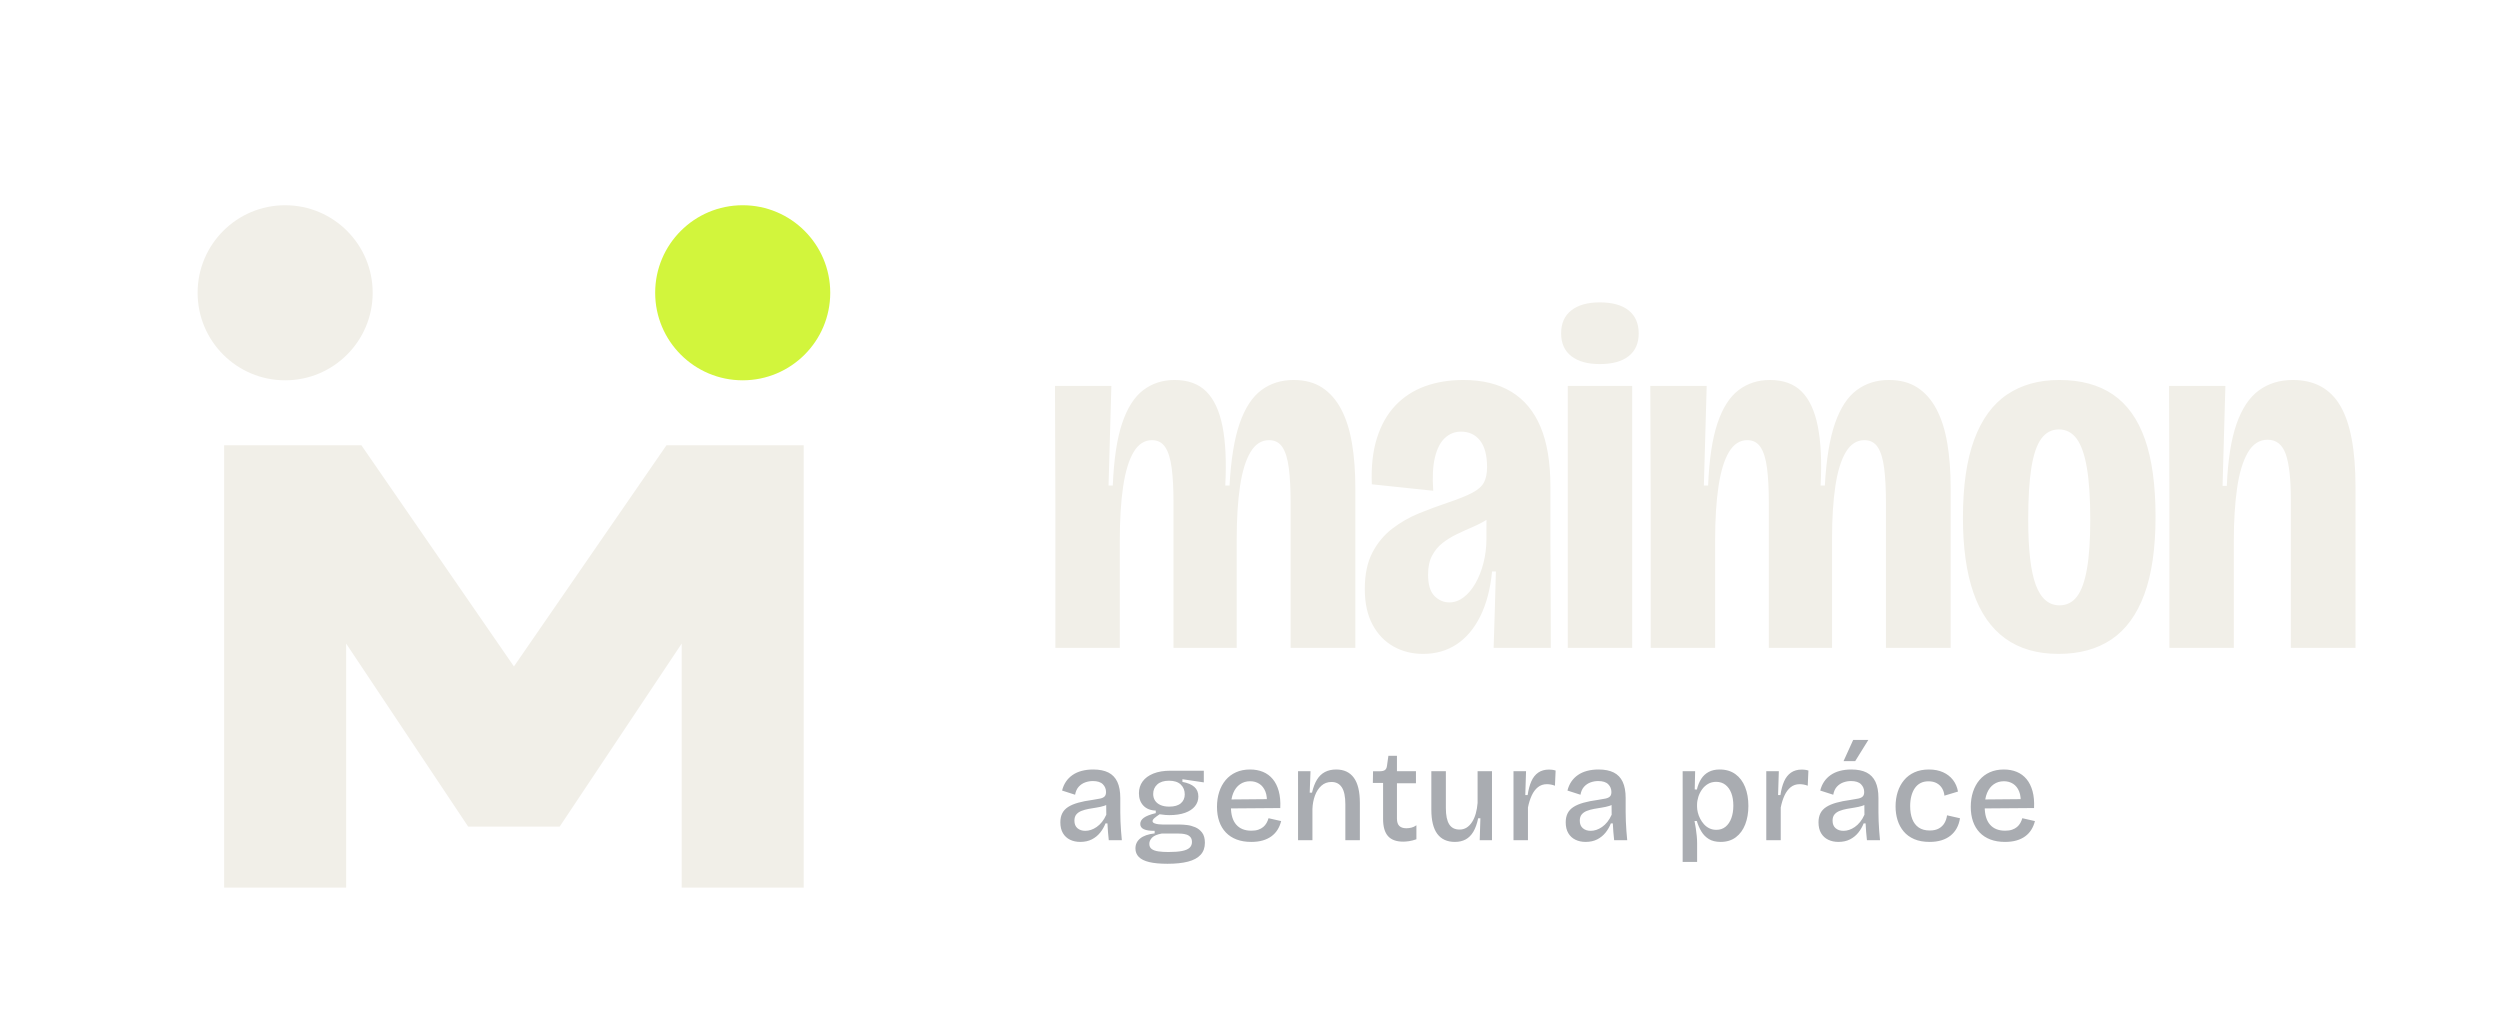
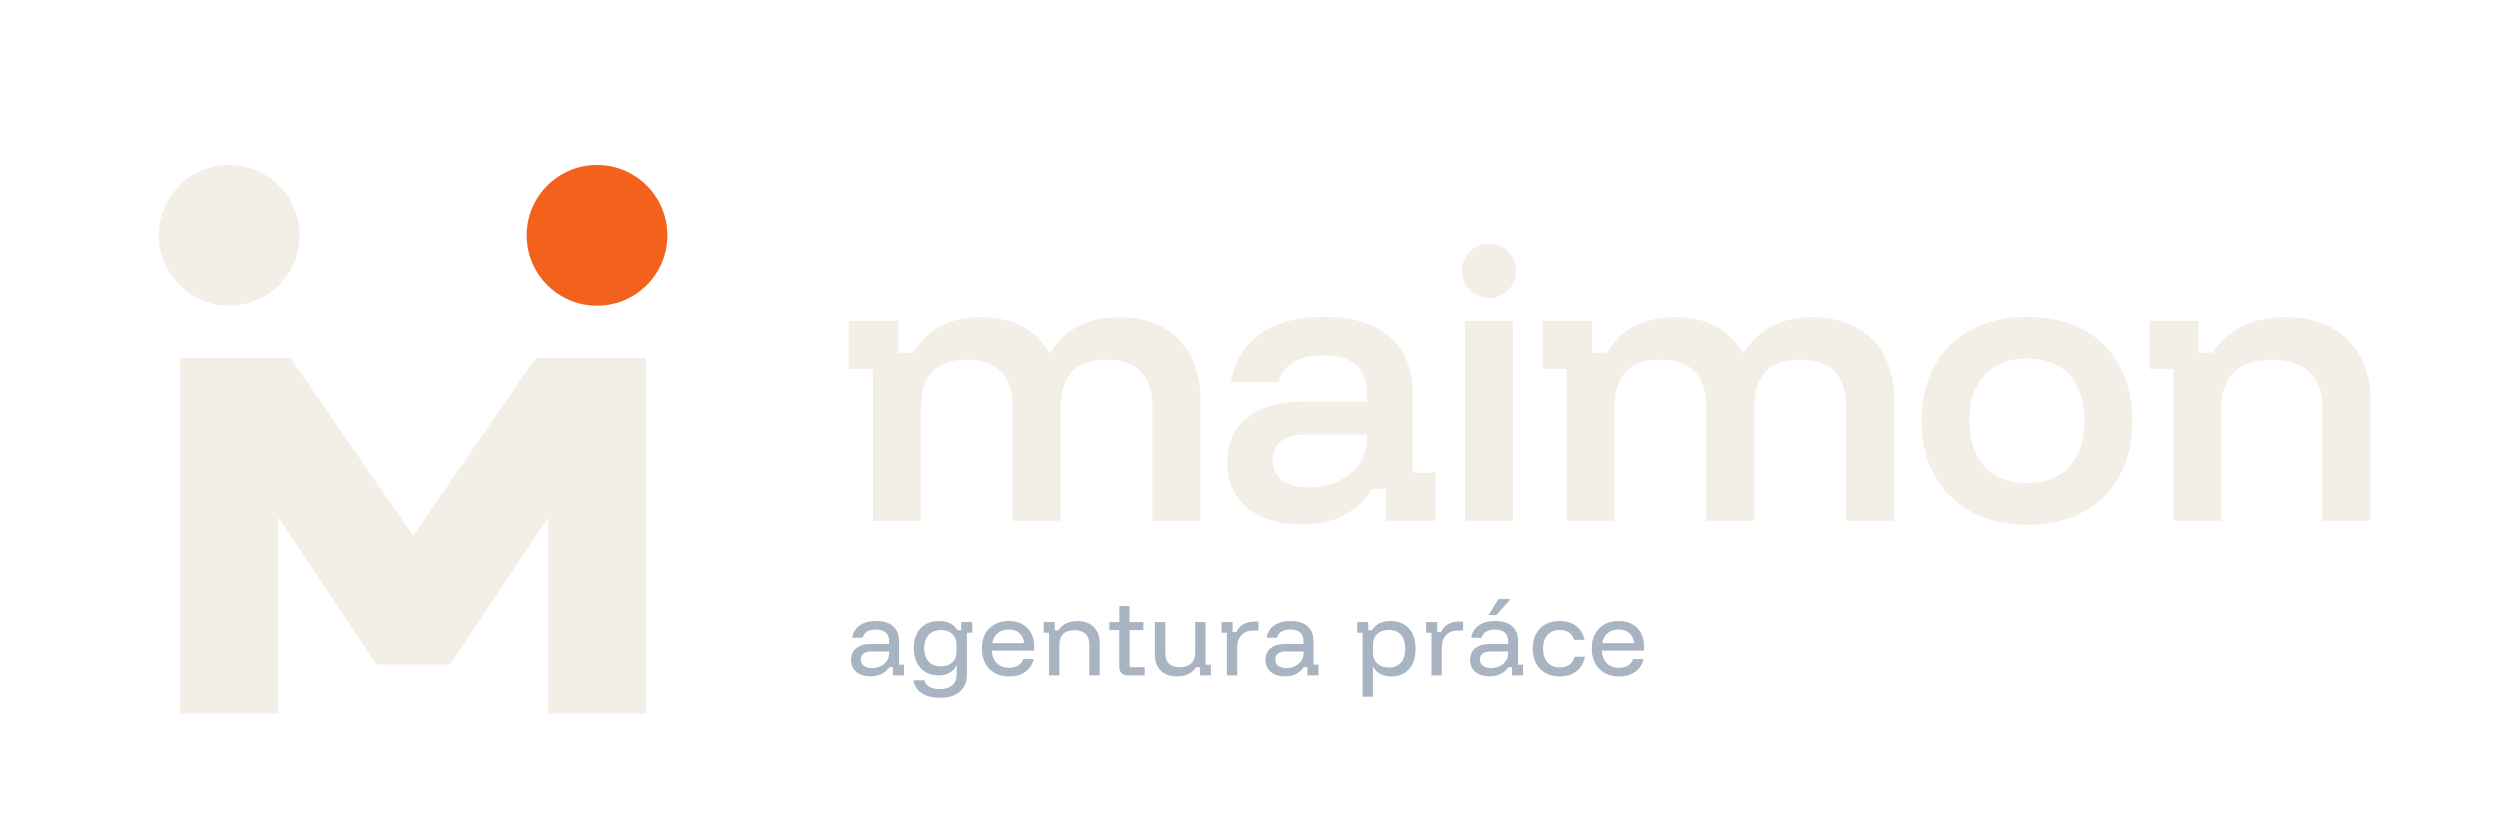
- <svg xmlns="http://www.w3.org/2000/svg" viewBox="0 0 754 310" role="img" aria-label="Maimon – agentura práce">
-   <path d="M67.6 134.3 L109.0 134.3 L155.0 201.0 L201.0 134.3 L242.4 134.3 L242.4 267.7 L205.6 267.7 L205.6 194.1 L168.8 249.3 L141.2 249.3 L104.4 194.1 L104.4 267.7 L67.6 267.7Z" fill="#F1EFE8" />
-   <circle cx="86.0" cy="88.3" r="26.4" fill="#F1EFE8" />
-   <circle cx="224.0" cy="88.3" r="26.4" fill="#D2F53C" />
-   <path d="M318.302 195.4V152.337L318.182 116.402H335.187L334.336 146.43H335.616Q336.111 134.543 338.45 127.62Q340.789 120.697 344.817 117.651Q348.844 114.604 354.25 114.604Q360.34 114.604 363.828 118.089Q367.316 121.573 368.708 128.623Q370.1 135.673 369.547 146.43H370.827Q371.481 134.563 373.9 127.64Q376.319 120.718 380.433 117.661Q384.546 114.604 390.136 114.604Q395.252 114.604 398.759 116.897Q402.265 119.19 404.499 123.426Q406.734 127.662 407.751 133.675Q408.769 139.688 408.769 147.208V195.4H389.252V151.615Q389.252 145.394 388.712 141.184Q388.173 136.973 386.775 134.863Q385.377 132.752 382.751 132.752Q379.308 132.752 377.149 136.355Q374.99 139.959 373.992 146.628Q372.993 153.297 372.993 162.497V195.4H353.927V151.514Q353.927 145.314 353.382 141.157Q352.837 137 351.444 134.876Q350.05 132.752 347.436 132.752Q344.057 132.752 341.914 136.317Q339.77 139.881 338.749 146.669Q337.728 153.457 337.728 163.13V195.4Z M429.217 197.215Q424.271 197.215 420.285 194.982Q416.299 192.748 413.961 188.392Q411.623 184.036 411.623 177.654Q411.623 171.063 413.9 166.685Q416.176 162.307 419.904 159.444Q423.632 156.581 427.99 154.814Q432.348 153.046 436.402 151.687Q441.537 149.96 444.124 148.576Q446.711 147.192 447.604 145.425Q448.497 143.657 448.497 140.864Q448.497 135.566 446.387 132.874Q444.277 130.182 440.617 130.182Q437.856 130.182 435.798 132.082Q433.739 133.982 432.783 137.912Q431.826 141.841 432.261 148.016L413.746 146.064Q413.41 138.058 415.291 132.108Q417.171 126.159 420.873 122.273Q424.576 118.388 429.779 116.496Q434.982 114.604 441.37 114.604Q449.954 114.604 455.806 118.143Q461.658 121.681 464.63 128.76Q467.602 135.839 467.602 146.711V164.125Q467.642 169.305 467.662 174.534Q467.682 179.764 467.702 184.978Q467.722 190.192 467.722 195.4H450.477Q450.677 189.656 450.837 183.96Q450.997 178.264 451.157 172.355H450.008Q449.237 180.248 446.467 185.839Q443.698 191.43 439.32 194.323Q434.943 197.215 429.217 197.215ZM437.129 181.686Q439.388 181.686 441.407 180.169Q443.426 178.652 444.971 175.961Q446.517 173.269 447.402 169.838Q448.288 166.406 448.31 162.659L448.321 155.272L452.058 153.242Q450.802 155.187 448.723 156.533Q446.645 157.879 444.206 158.919Q441.768 159.96 439.387 161.109Q437.007 162.258 435.075 163.767Q433.143 165.275 431.924 167.568Q430.705 169.861 430.705 173.272Q430.705 177.8 432.63 179.743Q434.556 181.686 437.129 181.686Z M472.841 195.4V116.402H492.267V195.4ZM482.495 109.807Q476.976 109.807 473.906 107.415Q470.836 105.024 470.836 100.542Q470.836 96.012 473.913 93.604Q476.989 91.196 482.487 91.196Q488.169 91.196 491.2 93.618Q494.23 96.039 494.23 100.562Q494.23 105.037 491.191 107.422Q488.153 109.807 482.495 109.807Z M497.852 195.4V152.337L497.732 116.402H514.737L513.886 146.43H515.166Q515.661 134.543 518 127.62Q520.339 120.697 524.367 117.651Q528.394 114.604 533.8 114.604Q539.89 114.604 543.378 118.089Q546.866 121.573 548.258 128.623Q549.65 135.673 549.097 146.43H550.377Q551.031 134.563 553.45 127.64Q555.869 120.718 559.983 117.661Q564.096 114.604 569.686 114.604Q574.802 114.604 578.309 116.897Q581.815 119.19 584.049 123.426Q586.284 127.662 587.301 133.675Q588.319 139.688 588.319 147.208V195.4H568.802V151.615Q568.802 145.394 568.262 141.184Q567.723 136.973 566.325 134.863Q564.927 132.752 562.301 132.752Q558.858 132.752 556.699 136.355Q554.54 139.959 553.542 146.628Q552.543 153.297 552.543 162.497V195.4H533.477V151.514Q533.477 145.314 532.932 141.157Q532.387 137 530.994 134.876Q529.6 132.752 526.986 132.752Q523.607 132.752 521.464 136.317Q519.32 139.881 518.299 146.669Q517.278 153.457 517.278 163.13V195.4Z M620.852 197.215Q611.204 197.215 604.775 192.556Q598.346 187.896 595.183 178.757Q592.021 169.617 592.021 156.165Q592.021 141.792 595.422 132.589Q598.823 123.387 605.33 118.995Q611.837 114.604 621.064 114.604Q630.87 114.604 637.303 119.012Q643.737 123.42 646.923 132.5Q650.11 141.581 650.11 155.834Q650.11 170.11 646.72 179.278Q643.33 188.446 636.838 192.831Q630.345 197.215 620.852 197.215ZM621.151 182.57Q624.385 182.57 626.409 179.921Q628.432 177.271 629.428 171.57Q630.424 165.87 630.424 156.767Q630.424 147.078 629.406 141.102Q628.388 135.125 626.322 132.32Q624.255 129.515 620.95 129.515Q617.718 129.515 615.674 132.277Q613.631 135.039 612.669 141.012Q611.707 146.985 611.707 156.636Q611.707 170.332 614.005 176.451Q616.302 182.57 621.151 182.57Z M654.29 195.4V150.68L654.182 116.402H671.176L670.325 146.538H671.605Q672.087 134.905 674.521 127.912Q676.956 120.92 681.253 117.762Q685.55 114.604 691.527 114.604Q701.293 114.604 705.856 122.423Q710.42 130.242 710.42 146.833V195.4H690.915V150.71Q690.915 141.248 689.372 136.935Q687.83 132.622 683.912 132.622Q680.175 132.622 677.923 136.529Q675.671 140.437 674.694 147.306Q673.717 154.175 673.717 163.236V195.4Z" fill="#F1EFE8" />
-   <path d="M325.802 253.92Q324.084 253.92 322.724 253.262Q321.363 252.604 320.581 251.286Q319.8 249.968 319.8 248.006Q319.8 246.44 320.373 245.299Q320.946 244.158 322.137 243.389Q323.328 242.62 325.161 242.103Q326.994 241.586 329.514 241.247Q330.934 241.043 331.828 240.842Q332.723 240.641 333.151 240.204Q333.579 239.766 333.579 238.872Q333.579 237.502 332.623 236.533Q331.668 235.564 329.594 235.564Q328.436 235.564 327.307 235.964Q326.178 236.365 325.35 237.266Q324.523 238.168 324.248 239.691L320.326 238.431Q320.7 236.915 321.49 235.747Q322.28 234.58 323.473 233.749Q324.665 232.918 326.244 232.499Q327.822 232.08 329.713 232.08Q332.488 232.08 334.29 232.991Q336.091 233.902 336.985 235.803Q337.878 237.703 337.878 240.68V244.931Q337.879 246.235 337.937 247.696Q337.996 249.156 338.104 250.616Q338.211 252.077 338.348 253.4H334.408Q334.273 252.207 334.168 250.928Q334.062 249.648 334.006 248.335H333.413Q332.84 249.83 331.819 251.11Q330.798 252.39 329.303 253.155Q327.808 253.92 325.802 253.92ZM327.339 250.578Q328.166 250.578 329.031 250.294Q329.897 250.01 330.748 249.422Q331.599 248.835 332.345 247.915Q333.09 246.995 333.657 245.723L333.619 241.953L334.64 242.141Q333.966 242.741 332.938 243.062Q331.91 243.382 330.72 243.562Q329.53 243.742 328.34 243.962Q327.15 244.182 326.178 244.562Q325.206 244.943 324.625 245.633Q324.043 246.323 324.043 247.524Q324.043 249 324.961 249.789Q325.879 250.578 327.339 250.578Z M352.096 260.516Q348.752 260.516 346.615 260.005Q344.479 259.494 343.463 258.456Q342.448 257.418 342.448 255.886Q342.448 254.049 343.886 252.871Q345.325 251.692 348.243 251.349V250.58Q346.081 250.599 344.99 250.098Q343.9 249.596 343.9 248.515Q343.9 247.416 344.999 246.625Q346.098 245.835 348.579 245.241V244.471Q346.158 244.383 344.829 242.961Q343.5 241.539 343.5 239.261Q343.5 237.222 344.609 235.693Q345.719 234.164 347.855 233.304Q349.99 232.445 353.021 232.445H363.07V235.968L356.617 235.009V235.819Q359.008 236.26 360.216 237.332Q361.424 238.405 361.424 240.221Q361.424 241.9 360.396 243.17Q359.369 244.44 357.411 245.141Q355.454 245.842 352.636 245.842Q352.09 245.842 351.489 245.792Q350.887 245.741 349.738 245.581Q348.768 246.218 348.189 246.727Q347.61 247.236 347.61 247.655Q347.61 248.052 348.115 248.28Q348.62 248.508 349.375 248.597Q350.13 248.686 350.809 248.686H355.937Q356.735 248.686 357.974 248.825Q359.214 248.963 360.454 249.482Q361.695 250 362.545 251.109Q363.395 252.218 363.395 254.177Q363.395 256.395 362.107 257.804Q360.818 259.214 358.309 259.865Q355.799 260.516 352.096 260.516ZM352.364 256.968Q354.935 256.968 356.506 256.659Q358.078 256.349 358.787 255.672Q359.495 254.995 359.495 253.961Q359.495 253.005 359.026 252.467Q358.557 251.93 357.848 251.71Q357.139 251.491 356.418 251.441Q355.697 251.391 355.193 251.391H350.403Q348.29 251.779 347.462 252.632Q346.635 253.485 346.635 254.501Q346.635 255.537 347.354 256.064Q348.073 256.591 349.371 256.78Q350.668 256.968 352.364 256.968ZM352.653 243.278Q354.964 243.278 356.143 242.268Q357.322 241.258 357.322 239.577Q357.322 237.779 356.122 236.62Q354.922 235.462 352.572 235.462Q350.28 235.462 349.04 236.582Q347.801 237.701 347.801 239.459Q347.801 240.598 348.361 241.458Q348.921 242.318 350 242.798Q351.079 243.278 352.653 243.278Z M377.377 253.92Q374.875 253.92 372.956 253.189Q371.037 252.458 369.719 251.076Q368.4 249.695 367.722 247.745Q367.044 245.796 367.044 243.359Q367.044 240.903 367.712 238.844Q368.38 236.784 369.658 235.264Q370.936 233.743 372.795 232.911Q374.655 232.08 377.018 232.08Q379.181 232.08 380.922 232.802Q382.662 233.524 383.87 234.984Q385.078 236.444 385.675 238.621Q386.271 240.798 386.129 243.707L369.822 243.83V241.13L383.552 241.007L382.05 242.665Q382.267 240.276 381.641 238.72Q381.014 237.163 379.808 236.393Q378.601 235.622 377.037 235.622Q375.295 235.622 373.987 236.533Q372.679 237.443 371.962 239.152Q371.245 240.861 371.245 243.296Q371.245 246.877 372.843 248.708Q374.441 250.539 377.399 250.539Q378.624 250.539 379.505 250.235Q380.387 249.932 380.995 249.418Q381.604 248.903 381.99 248.219Q382.375 247.535 382.589 246.774L386.395 247.64Q386.025 249.103 385.3 250.26Q384.575 251.417 383.455 252.234Q382.335 253.05 380.83 253.485Q379.326 253.92 377.377 253.92Z M391.49 253.4V240.6L391.489 232.601H395.252L395.008 239.074H395.7Q396.252 236.69 397.2 235.143Q398.148 233.597 399.601 232.838Q401.054 232.08 403.002 232.08Q406.502 232.08 408.319 234.569Q410.136 237.059 410.136 242.138V253.4H405.757V242.555Q405.757 239.1 404.7 237.471Q403.644 235.843 401.584 235.843Q399.785 235.843 398.526 236.975Q397.267 238.106 396.588 239.951Q395.909 241.797 395.83 243.979V253.4Z M423.2 253.839Q420.101 253.839 418.62 252.17Q417.138 250.5 417.138 247.005V236.141H414.051L414.11 232.613H416.101Q417.175 232.609 417.68 232.257Q418.185 231.904 418.306 231.024L418.739 227.944H421.321V232.601H427.05V236.241H421.321V246.881Q421.321 248.421 422.041 249.112Q422.761 249.803 424.157 249.803Q424.915 249.803 425.693 249.613Q426.471 249.422 427.187 248.905V253.121Q426.012 253.539 425.006 253.689Q424 253.839 423.2 253.839Z M438.808 253.92Q435.286 253.92 433.489 251.497Q431.692 249.073 431.692 244.18V232.601H436.072V243.73Q436.072 246.998 437.07 248.597Q438.068 250.196 440.205 250.196Q441.407 250.196 442.338 249.605Q443.27 249.015 443.97 247.931Q444.67 246.847 445.089 245.375Q445.507 243.903 445.644 242.16V232.601H449.984V244.779L449.985 253.4H446.28L446.486 246.79H445.814Q445.299 249.268 444.36 250.849Q443.421 252.43 442.038 253.175Q440.656 253.92 438.808 253.92Z M456.47 253.4V242.555L456.469 232.601H460.253L460.028 239.792H460.739Q461.096 237.348 461.856 235.637Q462.616 233.926 463.933 233.014Q465.25 232.102 467.18 232.102Q467.586 232.102 468.07 232.154Q468.555 232.207 469.176 232.39L468.974 236.973Q468.372 236.73 467.731 236.619Q467.09 236.508 466.549 236.508Q464.97 236.508 463.841 237.412Q462.712 238.317 461.976 239.899Q461.24 241.481 460.83 243.543V253.4Z M478.222 253.92Q476.504 253.92 475.144 253.262Q473.783 252.604 473.001 251.286Q472.22 249.968 472.22 248.006Q472.22 246.44 472.793 245.299Q473.366 244.158 474.557 243.389Q475.748 242.62 477.581 242.103Q479.414 241.586 481.934 241.247Q483.354 241.043 484.248 240.842Q485.143 240.641 485.571 240.204Q485.999 239.766 485.999 238.872Q485.999 237.502 485.043 236.533Q484.088 235.564 482.014 235.564Q480.856 235.564 479.727 235.964Q478.598 236.365 477.77 237.266Q476.943 238.168 476.668 239.691L472.746 238.431Q473.12 236.915 473.91 235.747Q474.7 234.58 475.893 233.749Q477.085 232.918 478.664 232.499Q480.242 232.08 482.133 232.08Q484.908 232.08 486.71 232.991Q488.511 233.902 489.405 235.803Q490.298 237.703 490.298 240.68V244.931Q490.299 246.235 490.357 247.696Q490.416 249.156 490.524 250.616Q490.631 252.077 490.768 253.4H486.828Q486.693 252.207 486.588 250.928Q486.482 249.648 486.426 248.335H485.833Q485.26 249.83 484.239 251.11Q483.218 252.39 481.723 253.155Q480.228 253.92 478.222 253.92ZM479.759 250.578Q480.586 250.578 481.451 250.294Q482.317 250.01 483.168 249.422Q484.019 248.835 484.765 247.915Q485.51 246.995 486.077 245.723L486.039 241.953L487.06 242.141Q486.386 242.741 485.358 243.062Q484.33 243.382 483.14 243.562Q481.95 243.742 480.76 243.962Q479.57 244.182 478.598 244.562Q477.626 244.943 477.045 245.633Q476.463 246.323 476.463 247.524Q476.463 249 477.381 249.789Q478.299 250.578 479.759 250.578Z M507.489 259.958 507.49 243.079 507.489 232.601H511.254L511.129 238.091L511.78 238.13Q512.222 236.252 513.095 234.896Q513.968 233.54 515.349 232.81Q516.73 232.08 518.648 232.08Q521.476 232.08 523.403 233.485Q525.33 234.89 526.321 237.368Q527.312 239.846 527.312 243.057Q527.312 246.171 526.36 248.631Q525.408 251.091 523.54 252.506Q521.672 253.92 518.924 253.92Q516.806 253.92 515.404 253.069Q514.002 252.217 513.14 250.779Q512.279 249.341 511.763 247.621L511.07 247.622Q511.29 248.715 511.46 249.861Q511.63 251.008 511.74 252.12Q511.85 253.232 511.85 254.254V259.958ZM517.641 250.278Q519.298 250.278 520.437 249.339Q521.576 248.4 522.175 246.751Q522.775 245.102 522.775 243Q522.775 240.783 522.156 239.184Q521.538 237.584 520.38 236.694Q519.222 235.803 517.602 235.803Q516.204 235.803 515.135 236.432Q514.067 237.061 513.328 238.099Q512.59 239.137 512.21 240.346Q511.831 241.556 511.831 242.737V243.312Q511.831 244.113 512.06 245.045Q512.29 245.976 512.758 246.896Q513.226 247.817 513.915 248.587Q514.604 249.358 515.543 249.818Q516.481 250.278 517.641 250.278Z M532.71 253.4V242.555L532.709 232.601H536.493L536.268 239.792H536.979Q537.336 237.348 538.096 235.637Q538.856 233.926 540.173 233.014Q541.49 232.102 543.42 232.102Q543.826 232.102 544.31 232.154Q544.795 232.207 545.416 232.39L545.214 236.973Q544.612 236.73 543.971 236.619Q543.33 236.508 542.789 236.508Q541.21 236.508 540.081 237.412Q538.952 238.317 538.216 239.899Q537.48 241.481 537.07 243.543V253.4Z M554.462 253.92Q552.744 253.92 551.384 253.262Q550.023 252.604 549.241 251.286Q548.46 249.968 548.46 248.006Q548.46 246.44 549.033 245.299Q549.606 244.158 550.797 243.389Q551.988 242.62 553.821 242.103Q555.654 241.586 558.174 241.247Q559.594 241.043 560.488 240.842Q561.383 240.641 561.811 240.204Q562.239 239.766 562.239 238.872Q562.239 237.502 561.283 236.533Q560.328 235.564 558.254 235.564Q557.096 235.564 555.967 235.964Q554.838 236.365 554.01 237.266Q553.183 238.168 552.908 239.691L548.986 238.431Q549.36 236.915 550.15 235.747Q550.94 234.58 552.133 233.749Q553.325 232.918 554.904 232.499Q556.482 232.08 558.373 232.08Q561.148 232.08 562.95 232.991Q564.751 233.902 565.645 235.803Q566.538 237.703 566.538 240.68V244.931Q566.539 246.235 566.597 247.696Q566.656 249.156 566.764 250.616Q566.871 252.077 567.008 253.4H563.068Q562.933 252.207 562.828 250.928Q562.722 249.648 562.666 248.335H562.073Q561.5 249.83 560.479 251.11Q559.458 252.39 557.963 253.155Q556.468 253.92 554.462 253.92ZM555.999 250.578Q556.826 250.578 557.691 250.294Q558.557 250.01 559.408 249.422Q560.259 248.835 561.005 247.915Q561.75 246.995 562.317 245.723L562.279 241.953L563.3 242.141Q562.626 242.741 561.598 243.062Q560.57 243.382 559.38 243.562Q558.19 243.742 557 243.962Q555.81 244.182 554.838 244.562Q553.866 244.943 553.285 245.633Q552.703 246.323 552.703 247.524Q552.703 249 553.621 249.789Q554.539 250.578 555.999 250.578ZM559.525 229.56H556.013L558.92 223.16H563.492Z M581.978 253.92Q579.263 253.92 577.324 253.081Q575.385 252.242 574.145 250.763Q572.904 249.283 572.304 247.352Q571.703 245.421 571.703 243.238Q571.703 240.879 572.343 238.859Q572.982 236.84 574.251 235.31Q575.52 233.78 577.4 232.93Q579.28 232.08 581.76 232.08Q584.193 232.08 586.025 232.908Q587.857 233.735 589.01 235.223Q590.163 236.711 590.53 238.734L586.435 239.974Q586.338 238.803 585.768 237.811Q585.198 236.82 584.158 236.23Q583.119 235.641 581.622 235.641Q580.23 235.641 579.202 236.187Q578.173 236.733 577.49 237.74Q576.808 238.746 576.456 240.106Q576.103 241.467 576.103 243.116Q576.103 245.364 576.736 247.015Q577.37 248.665 578.679 249.572Q579.989 250.48 582.02 250.48Q583.662 250.48 584.752 249.875Q585.841 249.271 586.447 248.246Q587.054 247.22 587.228 245.899L591.132 246.784Q590.88 248.448 590.156 249.774Q589.431 251.1 588.272 252.026Q587.112 252.952 585.539 253.436Q583.966 253.92 581.978 253.92Z M604.717 253.92Q602.215 253.92 600.296 253.189Q598.377 252.458 597.059 251.076Q595.74 249.695 595.062 247.745Q594.384 245.796 594.384 243.359Q594.384 240.903 595.052 238.844Q595.72 236.784 596.998 235.264Q598.276 233.743 600.135 232.911Q601.995 232.08 604.358 232.08Q606.521 232.08 608.262 232.802Q610.002 233.524 611.21 234.984Q612.418 236.444 613.015 238.621Q613.611 240.798 613.469 243.707L597.162 243.83V241.13L610.892 241.007L609.39 242.665Q609.607 240.276 608.981 238.72Q608.354 237.163 607.148 236.393Q605.941 235.622 604.377 235.622Q602.635 235.622 601.327 236.533Q600.019 237.443 599.302 239.152Q598.585 240.861 598.585 243.296Q598.585 246.877 600.183 248.708Q601.781 250.539 604.739 250.539Q605.964 250.539 606.845 250.235Q607.727 249.932 608.335 249.418Q608.944 248.903 609.33 248.219Q609.715 247.535 609.929 246.774L613.735 247.64Q613.365 249.103 612.64 250.26Q611.915 251.417 610.795 252.234Q609.675 253.05 608.17 253.485Q606.666 253.92 604.717 253.92Z" fill="#A9ACB1" />
+ <svg xmlns="http://www.w3.org/2000/svg" viewBox="0 0 938 310" role="img" aria-label="Maimon – agentura práce">
+   <path d="M67.6 134.3 L109.0 134.3 L155.0 201.0 L201.0 134.3 L242.4 134.3 L242.4 267.7 L205.6 267.7 L205.6 194.1 L168.8 249.3 L141.2 249.3 L104.4 194.1 L104.4 267.7 L67.6 267.7Z" fill="#F3EFE7" />
+   <circle cx="86.0" cy="88.3" r="26.4" fill="#F3EFE7" />
+   <circle cx="224.0" cy="88.3" r="26.4" fill="#F2621D" />
+   <path d="M327.527 195.4V138.433H318.51V120.4H337.043V132.342H342.74Q346.432 125.94 352.73 122.483Q359.028 119.025 368.15 119.025Q377.108 119.025 383.433 122.339Q389.759 125.652 393.592 132.309H394.036Q402.353 119.025 419.759 119.025Q434.02 119.025 442.205 127.287Q450.39 135.549 450.39 149.77V195.4H432.415V152.93Q432.415 134.947 415.153 134.947Q397.946 134.947 397.946 152.93V195.4H379.971V152.93Q379.971 134.947 362.57 134.947Q354.148 134.947 349.825 139.464Q345.502 143.981 345.502 152.93V195.4Z M488.333 196.775Q475.279 196.775 467.856 190.393Q460.433 184.012 460.433 173.597Q460.433 162.639 467.98 156.66Q475.527 150.682 489.663 150.682H512.858V147.597Q512.858 133.327 496.453 133.327Q482.608 133.327 479.717 143.31H461.768Q464.002 131.453 473.001 125.177Q482.0 118.9 496.551 118.9Q512.838 118.9 521.448 126.351Q530.057 133.802 530.057 147.967V177.367H538.573V195.4H520.04V183.458H514.79Q510.915 189.762 504.317 193.268Q497.718 196.775 488.333 196.775ZM490.939 182.875Q497.165 182.875 502.134 180.497Q507.103 178.12 509.981 174.06Q512.858 170.001 512.858 165.052V163.002H490.607Q477.52 163.002 477.52 172.751Q477.52 177.492 481.101 180.184Q484.682 182.875 490.939 182.875Z M549.675 195.4V120.4H567.65V195.4ZM558.675 111.848Q554.431 111.848 551.448 108.877Q548.465 105.906 548.465 101.662Q548.465 97.418 551.436 94.435Q554.406 91.452 558.65 91.452Q562.894 91.452 565.877 94.423Q568.86 97.394 568.86 101.638Q568.86 105.882 565.889 108.865Q562.919 111.848 558.675 111.848Z M587.777 195.4V138.433H578.76V120.4H597.293V132.342H602.99Q606.682 125.94 612.98 122.483Q619.278 119.025 628.4 119.025Q637.358 119.025 643.683 122.339Q650.009 125.652 653.842 132.309H654.286Q662.603 119.025 680.009 119.025Q694.27 119.025 702.455 127.287Q710.64 135.549 710.64 149.77V195.4H692.665V152.93Q692.665 134.947 675.403 134.947Q658.196 134.947 658.196 152.93V195.4H640.221V152.93Q640.221 134.947 622.82 134.947Q614.398 134.947 610.075 139.464Q605.752 143.981 605.752 152.93V195.4Z M760.568 196.9Q748.585 196.9 739.684 192.081Q730.783 187.262 725.874 178.5Q720.965 169.738 720.965 157.847Q720.965 145.956 725.832 137.206Q730.699 128.456 739.655 123.678Q748.61 118.9 760.638 118.9Q772.803 118.9 781.598 123.65Q790.393 128.4 795.214 137.15Q800.035 145.9 800.035 157.9Q800.035 169.775 795.216 178.587Q790.396 187.4 781.539 192.15Q772.682 196.9 760.568 196.9ZM760.569 181.255Q770.869 181.255 776.465 175.007Q782.06 168.758 782.06 157.853Q782.06 146.848 776.465 140.696Q770.869 134.545 760.569 134.545Q750.256 134.545 744.598 140.724Q738.94 146.903 738.94 157.831Q738.94 168.758 744.598 175.007Q750.256 181.255 760.569 181.255Z M815.402 195.4V138.433H806.385V120.4H824.918V132.342H830.168Q834.333 125.953 841.008 122.489Q847.682 119.025 857.262 119.025Q872.424 119.025 880.903 127.483Q889.382 135.94 889.382 150.105V195.4H871.407V153.377Q871.407 144.343 866.562 139.645Q861.718 134.947 852.392 134.947Q843.121 134.947 838.249 139.645Q833.377 144.343 833.377 153.377V195.4Z" fill="#F3EFE7" />
+   <path d="M326.625 253.767Q323.224 253.767 321.27 252.075Q319.316 250.383 319.316 247.666Q319.316 244.774 321.258 243.194Q323.2 241.615 326.86 241.615H333.596V240.732Q333.596 236.207 328.611 236.207Q324.499 236.207 323.658 239.269H319.732Q320.257 236.268 322.612 234.634Q324.967 233 328.677 233Q332.87 233 335.096 234.967Q337.322 236.934 337.322 240.651V249.391H339.193V253.4H335.051V250.316H333.651Q332.617 251.916 330.818 252.842Q329.018 253.767 326.625 253.767ZM327.16 250.66Q328.951 250.66 330.416 249.936Q331.881 249.212 332.738 247.984Q333.596 246.757 333.596 245.267V244.42H327.102Q322.992 244.42 322.992 247.49Q322.992 248.955 324.107 249.807Q325.222 250.66 327.16 250.66Z M352.636 261.8Q348.451 261.8 345.829 260.062Q343.207 258.324 342.723 255.248H346.85Q347.741 258.543 352.577 258.543Q355.657 258.543 357.302 257.095Q358.946 255.646 358.946 252.941V249.769H358.779Q357.97 251.51 356.242 252.455Q354.514 253.4 352.173 253.4Q349.323 253.4 347.227 252.15Q345.132 250.9 343.994 248.612Q342.856 246.325 342.856 243.2Q342.856 238.508 345.402 235.754Q347.948 233 352.341 233Q354.775 233 356.504 233.896Q358.234 234.792 359.251 236.484H360.651V233.4H364.793V237.409H362.788V253.115Q362.788 257.224 360.134 259.512Q357.479 261.8 352.636 261.8ZM353.109 250.008Q355.724 250.008 357.309 248.493Q358.895 246.978 358.895 244.463V241.92Q358.895 239.414 357.305 237.903Q355.715 236.392 353.109 236.392Q350.129 236.392 348.439 238.185Q346.75 239.979 346.75 243.208Q346.75 246.438 348.439 248.223Q350.129 250.008 353.109 250.008Z M378.65 253.8Q375.524 253.8 373.215 252.517Q370.906 251.233 369.652 248.871Q368.397 246.508 368.397 243.333Q368.397 240.158 369.643 237.842Q370.889 235.525 373.161 234.262Q375.432 233 378.491 233Q381.417 233 383.543 234.167Q385.669 235.334 386.836 237.476Q388.003 239.618 388.003 242.561V244.104H372.132Q372.324 247.158 374.043 248.85Q375.762 250.543 378.616 250.543Q380.648 250.543 382.013 249.715Q383.377 248.888 383.902 247.281H387.845Q387.112 250.374 384.69 252.087Q382.268 253.8 378.65 253.8ZM372.282 241.299H384.252Q384.001 238.861 382.483 237.534Q380.964 236.207 378.475 236.207Q375.994 236.207 374.367 237.538Q372.74 238.869 372.282 241.299Z M393.6 253.4V237.409H391.596V233.4H395.738V236.484H397.138Q398.189 234.801 399.989 233.917Q401.788 233.033 404.223 233.033Q408.116 233.033 410.362 235.259Q412.608 237.484 412.608 241.201V253.4H408.715V241.854Q408.715 239.215 407.283 237.837Q405.852 236.459 403.104 236.459Q400.382 236.459 398.938 237.837Q397.494 239.215 397.494 241.854V253.4Z M423.396 253.4Q421.76 253.4 420.85 252.565Q419.94 251.73 419.94 250.044V236.408H416.233V233.4H419.982V227.4H423.791V233.4H428.988V236.408H423.833V250.342H429.504V253.4Z M441.608 253.767Q437.731 253.767 435.522 251.612Q433.314 249.458 433.314 245.799V233.4H437.207V244.997Q437.207 247.628 438.585 248.984Q439.962 250.341 442.601 250.341Q445.365 250.341 446.897 248.922Q448.428 247.502 448.428 244.946V233.4H452.322V249.391H454.326V253.4H450.184V250.316H448.784Q447.7 251.991 445.913 252.879Q444.126 253.767 441.608 253.767Z M460.333 253.4V237.409H458.329V233.4H462.471V237.151H463.871Q464.712 235.283 466.458 234.258Q468.204 233.233 470.536 233.233H472.187V236.575H470.344Q467.38 236.575 465.786 238.315Q464.193 240.055 464.193 243.002V253.4Z M482.125 253.767Q478.724 253.767 476.77 252.075Q474.816 250.383 474.816 247.666Q474.816 244.774 476.758 243.194Q478.7 241.615 482.36 241.615H489.096V240.732Q489.096 236.207 484.111 236.207Q479.999 236.207 479.158 239.269H475.232Q475.757 236.268 478.112 234.634Q480.467 233 484.177 233Q488.37 233 490.596 234.967Q492.822 236.934 492.822 240.651V249.391H494.693V253.4H490.551V250.316H489.151Q488.117 251.916 486.318 252.842Q484.518 253.767 482.125 253.767ZM482.66 250.66Q484.451 250.66 485.916 249.936Q487.381 249.212 488.238 247.984Q489.096 246.757 489.096 245.267V244.42H482.602Q478.492 244.42 478.492 247.49Q478.492 248.955 479.607 249.807Q480.722 250.66 482.66 250.66Z M511.234 261.4V237.409H509.229V233.4H513.372V236.484H514.772Q515.788 234.792 517.518 233.896Q519.247 233 521.681 233Q524.699 233 526.807 234.267Q528.915 235.534 530.028 237.867Q531.14 240.2 531.14 243.4Q531.14 246.6 530.049 248.937Q528.957 251.275 526.911 252.537Q524.866 253.8 522.015 253.8Q519.658 253.8 517.917 252.867Q516.177 251.935 515.26 250.211H515.127V261.4ZM521.062 250.458Q524.026 250.458 525.637 248.593Q527.247 246.729 527.247 243.4Q527.247 240.071 525.637 238.207Q524.026 236.342 521.062 236.342Q518.373 236.342 516.75 237.878Q515.127 239.414 515.127 241.995V244.805Q515.127 247.386 516.75 248.922Q518.373 250.458 521.062 250.458Z M537.1 253.4V237.409H535.096V233.4H539.238V237.151H540.638Q541.479 235.283 543.225 234.258Q544.971 233.233 547.303 233.233H548.953V236.575H547.111Q544.147 236.575 542.553 238.315Q540.959 240.055 540.959 243.002V253.4Z M558.892 253.767Q555.491 253.767 553.537 252.075Q551.582 250.383 551.582 247.666Q551.582 244.774 553.525 243.194Q555.467 241.615 559.127 241.615H565.862V240.732Q565.862 236.207 560.877 236.207Q556.765 236.207 555.924 239.269H551.998Q552.524 236.268 554.879 234.634Q557.233 233 560.944 233Q565.137 233 567.363 234.967Q569.588 236.934 569.588 240.651V249.391H571.459V253.4H567.317V250.316H565.917Q564.884 251.916 563.084 252.842Q561.285 253.767 558.892 253.767ZM559.427 250.66Q561.217 250.66 562.682 249.936Q564.148 249.212 565.005 247.984Q565.862 246.757 565.862 245.267V244.42H559.368Q555.259 244.42 555.259 247.49Q555.259 248.955 556.373 249.807Q557.488 250.66 559.427 250.66ZM558.597 230.784V230.651L562.197 224.767H566.673V224.9L561.439 230.784Z M585.166 253.8Q582.108 253.8 579.836 252.517Q577.565 251.233 576.314 248.9Q575.064 246.567 575.064 243.4Q575.064 240.233 576.298 237.9Q577.532 235.567 579.807 234.283Q582.083 233 585.166 233Q588.86 233 591.314 234.83Q593.769 236.66 594.544 240.069H590.601Q590.051 238.198 588.691 237.295Q587.33 236.392 585.166 236.392Q582.254 236.392 580.605 238.231Q578.957 240.071 578.957 243.4Q578.957 246.704 580.61 248.556Q582.262 250.408 585.166 250.408Q589.702 250.408 590.725 246.406H594.668Q593.936 249.981 591.46 251.891Q588.985 253.8 585.166 253.8Z M607.483 253.8Q604.357 253.8 602.048 252.517Q599.74 251.233 598.485 248.871Q597.231 246.508 597.231 243.333Q597.231 240.158 598.477 237.842Q599.723 235.525 601.994 234.262Q604.265 233 607.324 233Q610.251 233 612.376 234.167Q614.502 235.334 615.669 237.476Q616.836 239.618 616.836 242.561V244.104H600.965Q601.158 247.158 602.876 248.85Q604.595 250.543 607.45 250.543Q609.481 250.543 610.846 249.715Q612.211 248.888 612.735 247.281H616.678Q615.945 250.374 613.524 252.087Q611.102 253.8 607.483 253.8ZM601.115 241.299H613.085Q612.835 238.861 611.316 237.534Q609.797 236.207 607.308 236.207Q604.828 236.207 603.2 237.538Q601.573 238.869 601.115 241.299Z" fill="#A8B4C2" />
</svg>
